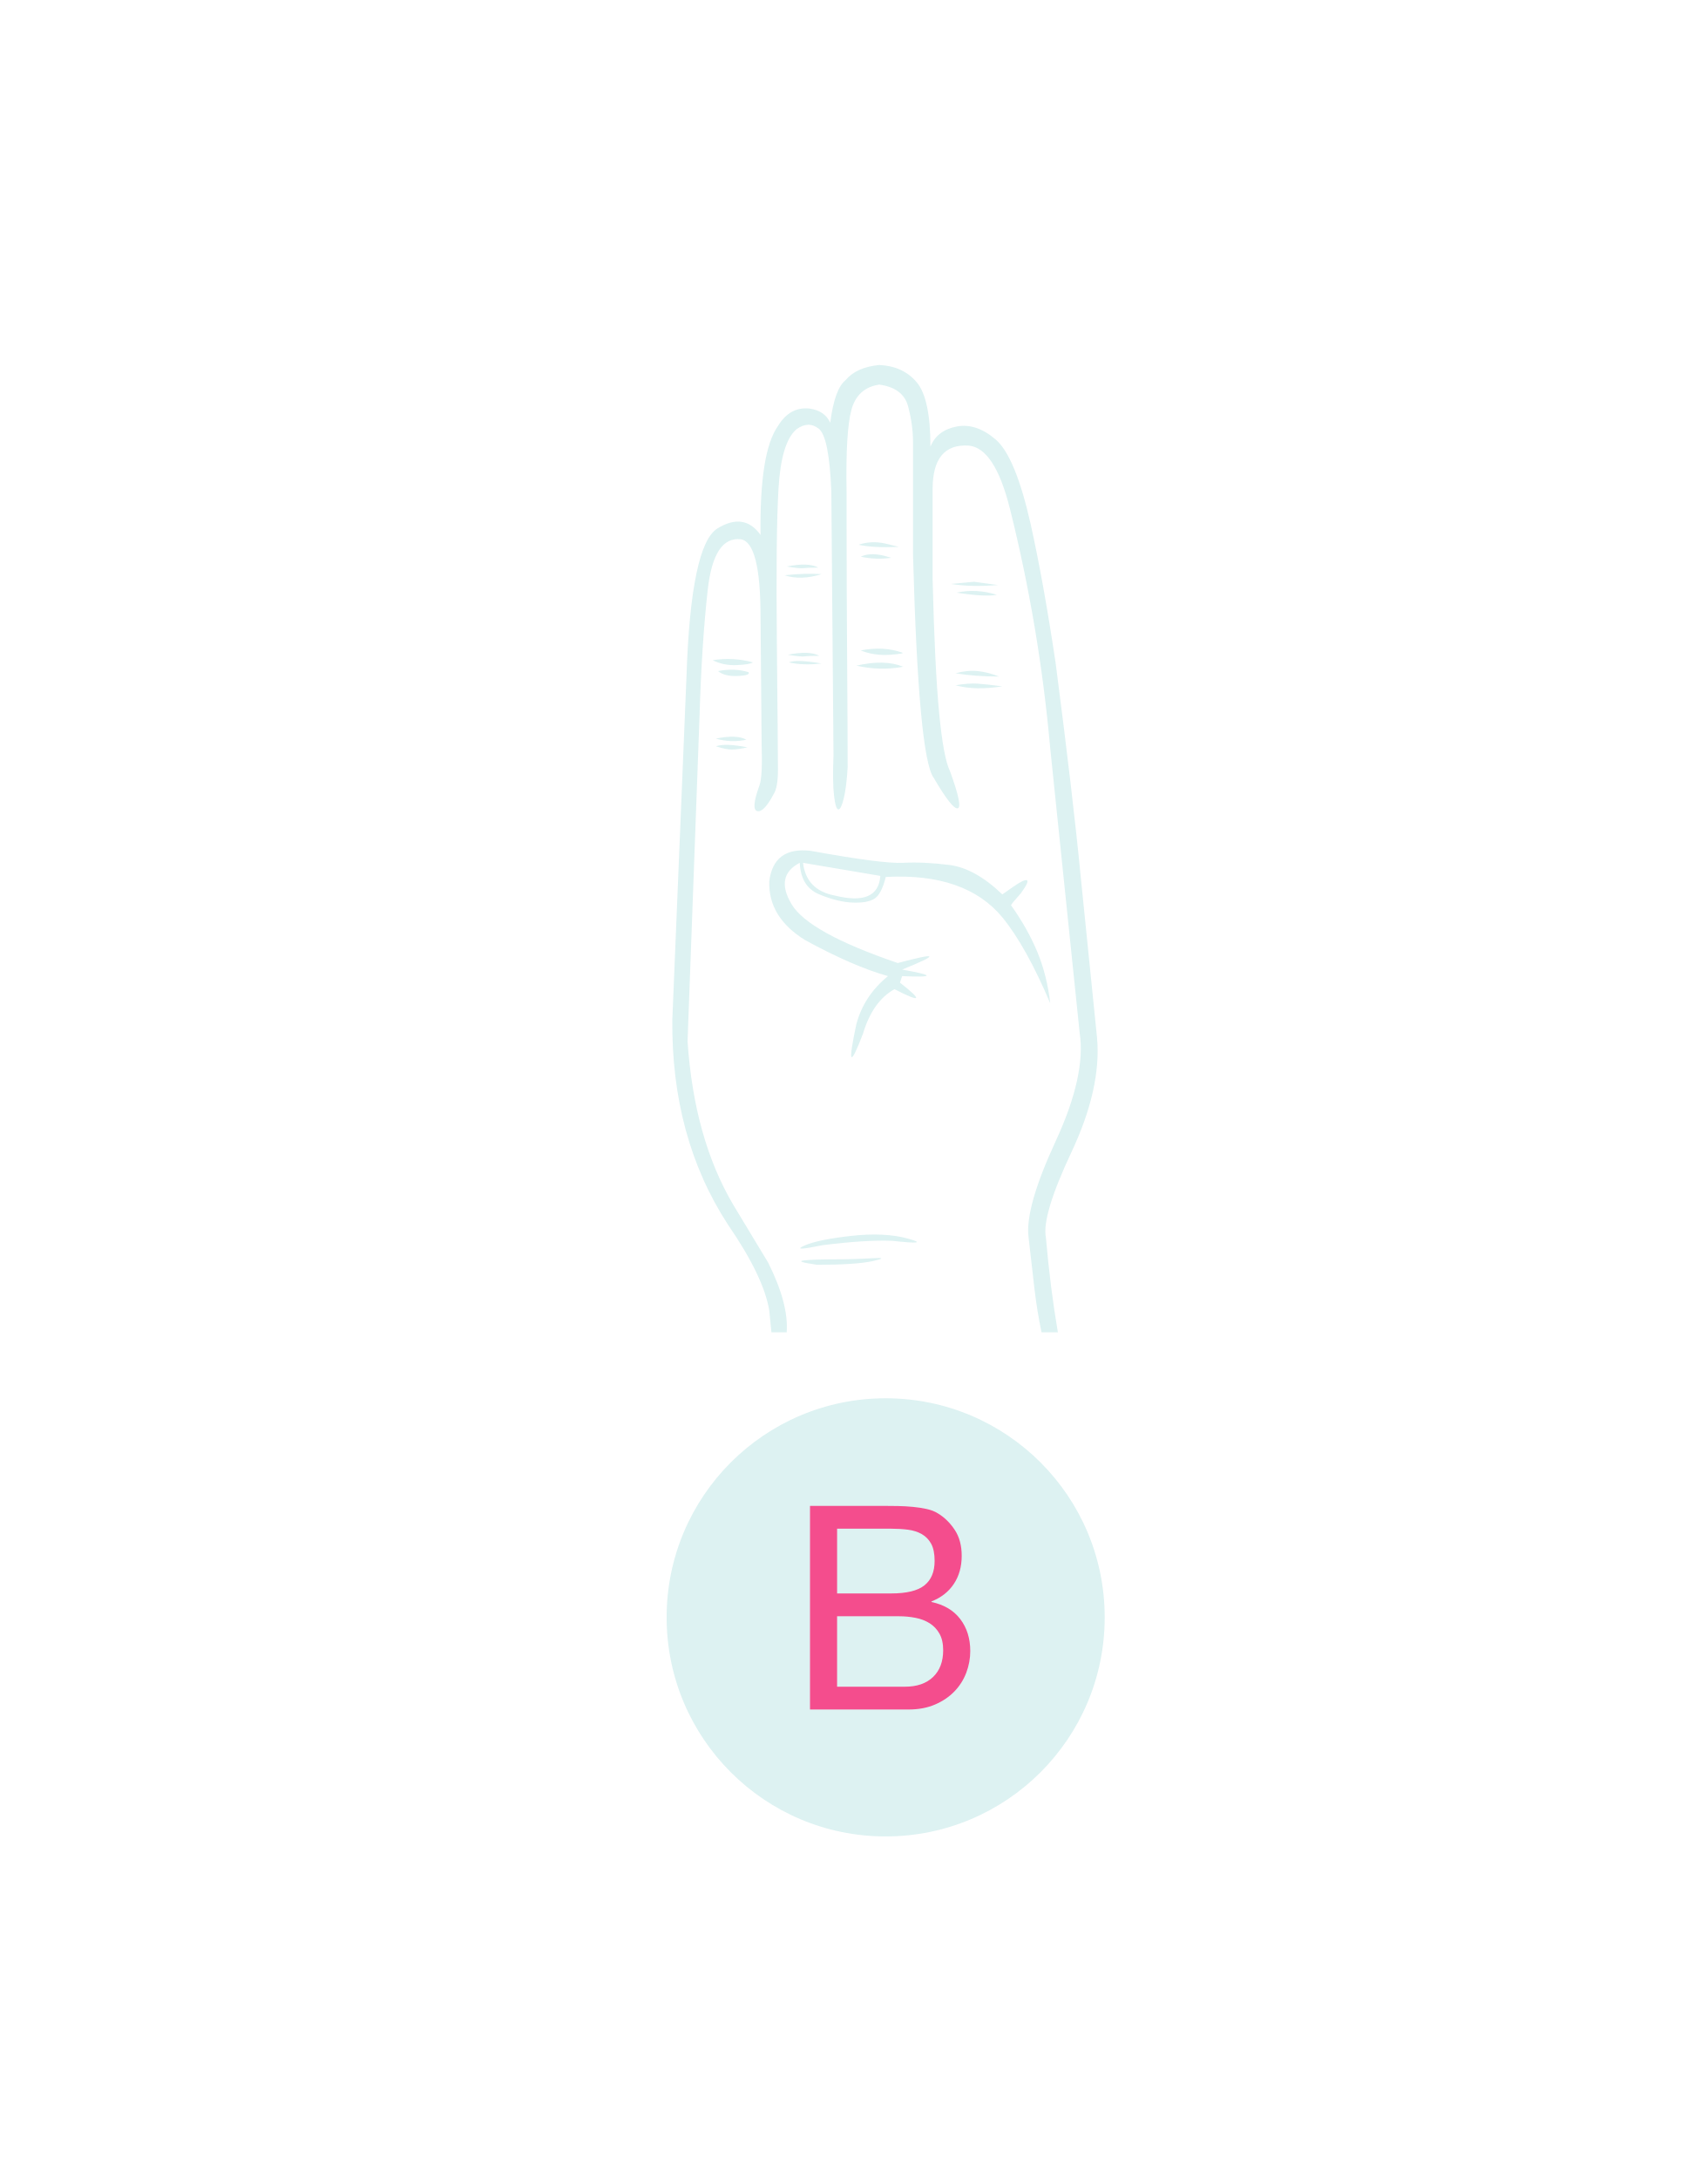
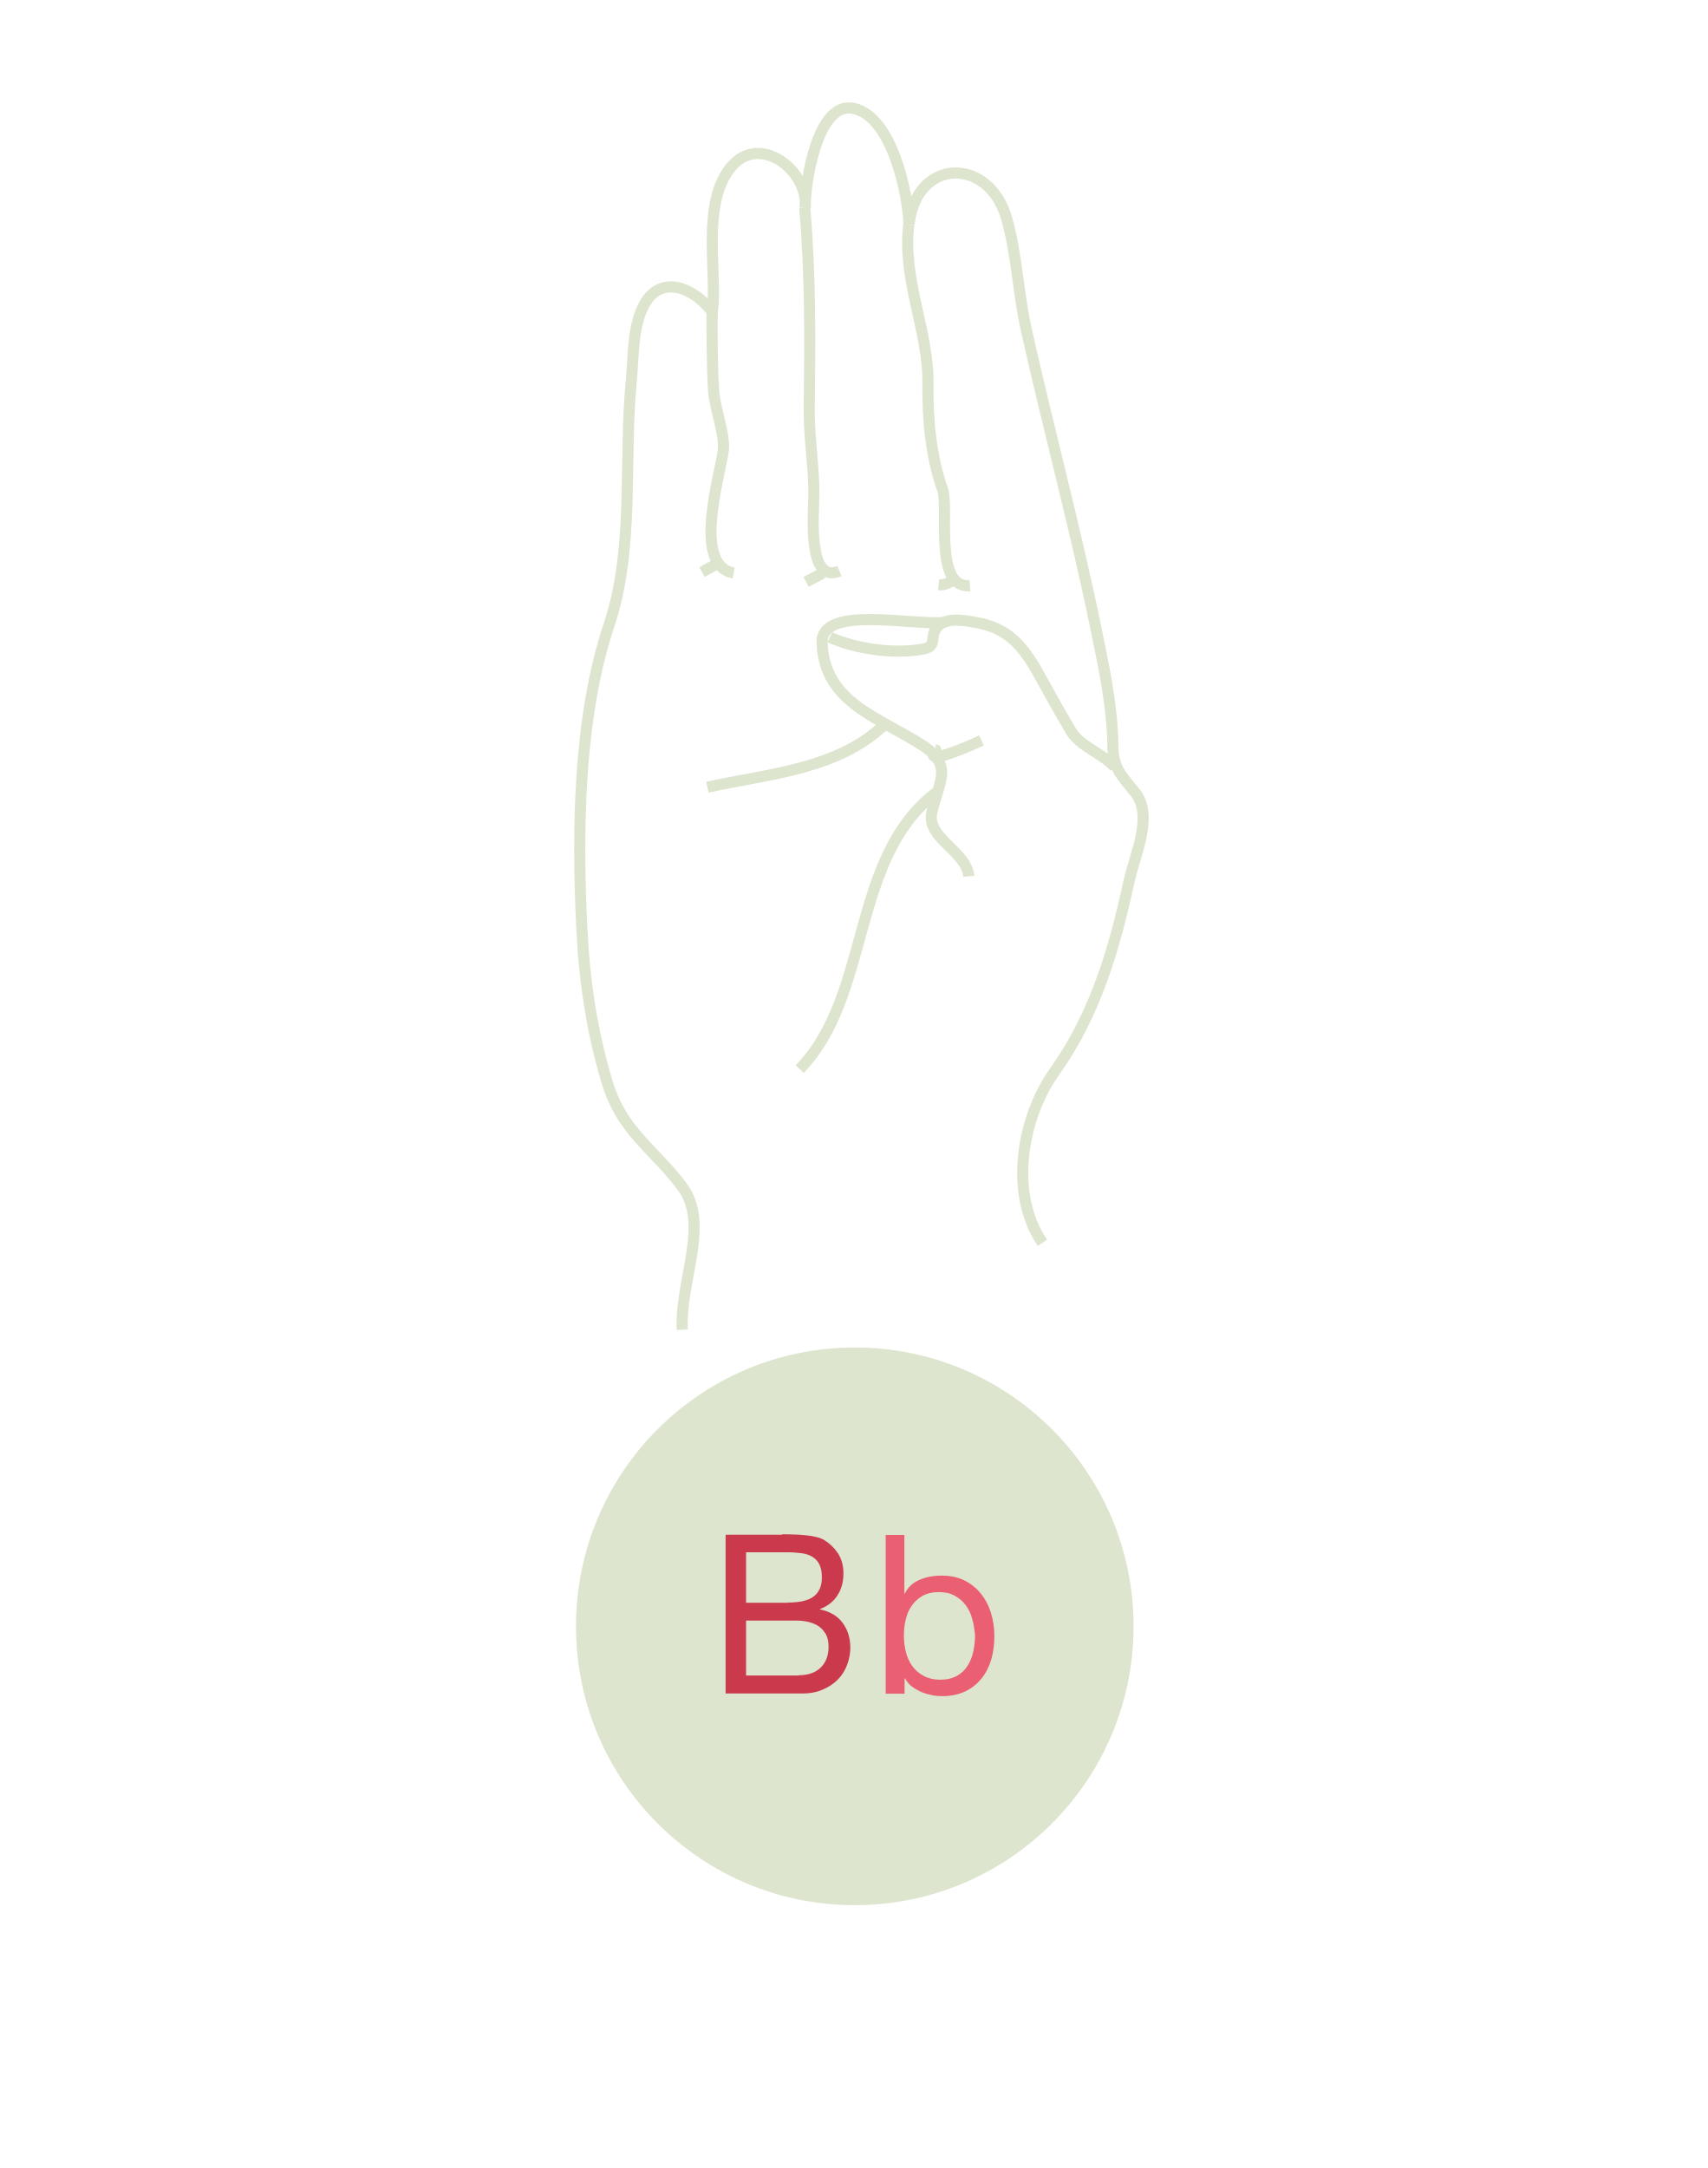
- <svg xmlns="http://www.w3.org/2000/svg" version="1.1" viewBox="0 0 768 980" enable-background="new 0 0 768 980" xml:space="preserve">
-   <g id="Layer_1">
-     <circle fill="#DDF2F2" cx="398.404" cy="727.4" r="98.53" />
-     <polyline fill="none" points="281.361,606.588 281.361,162.382 712.5,162.382 712.5,606.588  " />
-     <g enable-background="new    ">
-       <path fill="#DDF2F2" d="M493.508,466.929c1.302,15.028-2.536,32.092-11.513,51.199c-8.989,19.108-12.825,31.922-11.514,38.458    c1.303,15.022,3.099,29.229,5.39,42.625h-7.352c-1.308-6.208-2.373-12.738-3.184-19.598c-0.82-6.858-1.716-14.695-2.693-23.517    c-0.982-8.815,3.098-23.108,12.246-42.869c9.141-19.758,12.739-36.009,10.779-48.748l-13.23-127.873    c-3.268-36.576-9.308-72.508-18.129-107.784c-4.578-18.289-10.777-27.759-18.615-28.417c-10.777-0.65-16.167,5.879-16.167,19.598    v40.665c0.65,26.458,1.631,46.469,2.94,60.017c1.301,13.558,2.941,22.294,4.898,26.211c3.918,10.778,5.06,16.335,3.428,16.657    c-1.637,0.328-5.227-4.242-10.777-13.719c-4.575-6.202-7.676-39.686-9.307-100.436v-50.46c0-5.223-0.734-10.611-2.206-16.168    c-1.47-5.549-5.802-8.817-12.982-9.799c-6.538,0.979-10.702,4.738-12.495,11.268c-1.799,6.54-2.531,18.947-2.203,37.236v13.718    c0,16.007,0.076,36.255,0.246,60.752c0.16,24.495,0.244,40.832,0.244,48.992c-0.33,5.879-0.904,10.533-1.716,13.963    c-0.82,3.43-1.638,5.144-2.45,5.144c-0.821,0-1.47-2.036-1.96-6.124c-0.49-4.079-0.572-10.205-0.247-18.372l-0.978-118.563    c-0.659-16.329-2.533-25.722-5.638-28.171c-3.108-2.449-6.451-2.365-10.043,0.247c-4.58,3.918-7.275,12.821-8.084,26.701    c-0.818,13.887-1.063,37.073-0.733,69.571c0.32,32.504,0.489,51.442,0.489,56.833c0,5.388-0.658,9.063-1.959,11.023    c-2.941,5.558-5.388,8.084-7.35,7.595c-1.961-0.49-1.638-4.324,0.979-11.513c0.982-2.61,1.302-8.818,0.982-18.616l-0.489-57.323    c0-22.207-2.942-33.805-8.819-34.785c-8.167-0.978-13.151,6.613-14.942,22.781c-1.8,16.167-3.024,35.029-3.673,56.587    l-5.39,146.488c1.96,29.074,8.819,53.571,20.578,73.491l15.677,25.968c6.202,12.404,8.98,22.855,8.331,31.354h-6.859l-0.98-9.803    c-1.637-10.125-7.837-23.024-18.617-38.702c-16.987-26.128-25.317-56.834-24.987-92.107l6.368-154.33    c1.302-39.515,5.957-61.73,13.963-66.632c8-4.899,14.455-3.918,19.354,2.942c-0.33-24.82,2.28-41.154,7.838-48.995    c3.591-5.879,8.331-8.49,14.208-7.838c4.57,0.656,7.672,2.778,9.31,6.367c1.302-10.118,3.588-16.49,6.857-19.107    c3.262-3.918,8.33-6.2,15.19-6.858c7.181,0.328,12.813,2.94,16.9,7.838c4.081,4.898,6.125,14.538,6.125,28.905    c1.959-4.899,5.879-7.915,11.757-9.062c5.882-1.141,11.759,0.817,17.638,5.879c5.881,5.068,11.1,17.723,15.679,37.971    c3.919,17.637,7.671,38.543,11.268,62.71c5.219,40.174,8.979,72.19,11.267,96.025L493.508,466.929z M338.689,297.904    c-0.98,0.658-3.431,1.065-7.349,1.225c-3.92,0.167-7.518-0.568-10.778-2.207C326.761,295.945,332.81,296.272,338.689,297.904z     M335.75,332.688c-4.578,0.98-9.147,0.819-13.717-0.491C328.23,330.897,332.81,331.056,335.75,332.688z M336.238,336.118    c-2.938,0.658-5.312,0.98-7.103,0.98c-1.801,0-4.166-0.492-7.104-1.47C324.97,334.648,329.701,334.815,336.238,336.118z     M336.728,302.313c0.65,0.979-0.98,1.554-4.899,1.714c-3.918,0.167-6.859-0.564-8.819-2.203    C327.91,300.841,332.48,301.01,336.728,302.313z M472.438,451.25c-7.188-16.979-14.375-29.885-21.559-38.704    c-11.105-13.389-28.583-19.43-52.422-18.129c-1.308,5.228-3.023,8.5-5.145,9.8c-2.129,1.308-5.389,1.884-9.797,1.715    c-4.409-0.163-9.393-1.386-14.941-3.676c-5.559-2.279-8.498-7.02-8.82-14.207c-7.518,3.919-8.741,10.125-3.674,18.615    c5.061,8.498,20.983,17.318,47.77,26.458c18.287-4.899,18.937-3.918,1.96,2.94c14.696,2.615,14.696,3.596,0,2.941l-0.979,2.94    c10.449,8.169,9.629,9.147-2.451,2.938c-6.536,3.598-11.27,10.29-14.207,20.087c-5.88,15.358-6.859,13.888-2.939-4.408    c2.279-8.489,7.02-15.679,14.207-21.557c-10.457-2.941-22.865-8.331-37.234-16.17c-11.108-6.858-16.497-15.676-16.168-26.455    c1.301-10.449,7.511-15.019,18.619-13.719c21.558,3.919,35.435,5.721,41.645,5.389c6.2-0.322,13.144,0,20.821,0.98    c7.671,0.979,15.596,5.387,23.76,13.227l4.901-3.429c3.263-2.28,5.306-3.264,6.124-2.941c0.809,0.33-0.086,2.288-2.697,5.879    c-2.937,3.27-4.408,5.068-4.408,5.389c4.897,6.858,8.818,13.803,11.76,20.822C469.5,435.008,471.459,442.762,472.438,451.25z     M369.553,258.217c-6.208,1.96-11.76,2.131-16.657,0.493C359.097,258.058,364.656,257.897,369.553,258.217z M368.085,255.281    c-3.27,0-5.474,0.084-6.615,0.243c-1.147,0.167-3.674-0.076-7.594-0.735C360.405,253.488,365.145,253.647,368.085,255.281z     M368.574,294.963c-3.27,0-5.473,0.084-6.613,0.245c-1.146,0.169-3.674-0.076-7.595-0.733    C360.898,293.171,365.635,293.332,368.574,294.963z M369.553,298.393c-5.556,0.658-10.455,0.488-14.697-0.49    C357.137,296.921,362.037,297.09,369.553,298.393z M370.043,560.016c-9.476,1.961-12.246,2.038-8.328,0.247    c3.92-1.802,10.938-3.27,21.068-4.413c10.117-1.146,18.693-0.732,25.72,1.226c7.021,1.959,4.654,2.283-7.104,0.979    C393.561,557.726,383.104,558.377,370.043,560.016z M367.596,568.834c-6.86-0.977-8.82-1.638-5.881-1.962    c2.941-0.325,7.352-0.488,13.227-0.488c5.879,0,11.592-0.169,17.15-0.489c5.55-0.331,5.794,0.077,0.734,1.226    C387.758,568.26,379.352,568.834,367.596,568.834z M375.434,402.747c13.061,3.269,19.919,0.33,20.577-8.818l-34.785-5.878    C362.205,396.219,366.935,401.118,375.434,402.747z M406.301,299.862c-6.859,1.309-13.887,1.147-21.067-0.491    C393.723,297.413,400.741,297.583,406.301,299.862z M398.458,244.5l5.882,1.47c-7.84,0.329-13.887,0-18.129-0.979    C390.131,243.687,394.212,243.52,398.458,244.5z M397.48,249.889l3.432,0.98c-4.58,0.658-9.149,0.489-13.719-0.49    C389.803,249.076,393.231,248.909,397.48,249.889z M405.81,293.495c0.979,0.329-0.821,0.657-5.391,0.98    c-4.897,0.328-9.308-0.322-13.229-1.96C394.049,291.211,400.252,291.533,405.81,293.495z M448.924,263.118    c-8.167,0.658-15.188,0.491-21.066-0.49l10.289-0.98L448.924,263.118z M449.412,304.272c-7.189,0-13.719-0.491-19.596-1.471    c3.588-0.98,6.936-1.302,10.044-0.98C442.961,302.15,446.145,302.972,449.412,304.272z M450.88,308.681    c-8.163,1.31-15.187,1.147-21.065-0.49c3.92-0.651,7.182-0.895,9.797-0.736C442.223,307.625,445.983,308.031,450.88,308.681z     M448.434,267.527c-3.6,0.657-9.639,0.33-18.13-0.98C436.186,265.244,442.223,265.566,448.434,267.527z" />
-     </g>
-     <g enable-background="new    ">
-       <path fill="#F44D8D" d="M397.59,677.266c1.969,0,4.082,0.022,6.352,0.064c2.263,0.043,4.508,0.173,6.732,0.384    c2.224,0.214,4.297,0.537,6.221,0.964c1.926,0.428,3.572,1.065,4.939,1.924c2.992,1.796,5.535,4.276,7.631,7.439    c2.095,3.166,3.145,7.055,3.145,11.672c0,4.874-1.18,9.087-3.531,12.634c-2.352,3.551-5.707,6.181-10.066,7.891v0.257    c5.643,1.198,9.959,3.761,12.955,7.695c2.992,3.935,4.49,8.723,4.49,14.368c0,3.332-0.6,6.584-1.795,9.748    c-1.199,3.161-2.975,5.963-5.324,8.398c-2.354,2.437-5.261,4.407-8.723,5.903c-3.463,1.495-7.459,2.242-11.993,2.242h-44.253    v-91.585L397.59,677.266L397.59,677.266L397.59,677.266z M400.928,716.646c6.927,0,11.908-1.223,14.943-3.656    c3.034-2.439,4.553-6.096,4.553-10.967c0-3.248-0.514-5.814-1.538-7.697s-2.438-3.338-4.233-4.362    c-1.795-1.025-3.869-1.686-6.22-1.988c-2.353-0.296-4.854-0.449-7.504-0.449h-24.372v29.119L400.928,716.646L400.928,716.646    L400.928,716.646z M407.084,758.592c5.387,0,9.598-1.452,12.632-4.359c3.036-2.905,4.558-6.928,4.558-12.061    c0-2.987-0.559-5.472-1.668-7.438c-1.112-1.969-2.588-3.528-4.427-4.682c-1.839-1.155-3.955-1.968-6.349-2.436    c-2.396-0.47-4.876-0.708-7.443-0.708h-27.833v31.684H407.084L407.084,758.592z" />
-     </g>
-   </g>
-   <g id="Layer_2">
- </g>
+ <svg xmlns="http://www.w3.org/2000/svg" version="1.1" viewBox="0 0 768 975" enable-background="new 0 0 768 975" xml:space="preserve">
+   <circle fill="#DDE5CE" cx="384.5" cy="731.4" r="125.4" />
+   <path fill="#CB394D" d="M351.8 690c1.5 0 3.2 0 5 0.1 1.8 0 3.5 0.1 5.3 0.3 1.7 0.2 3.4 0.4 4.9 0.8 1.5 0.3 2.8 0.8 3.9 1.5 2.3 1.4 4.3 3.3 6 5.8 1.6 2.5 2.5 5.5 2.5 9.1 0 3.8-0.9 7.1-2.7 9.9 -1.8 2.8-4.4 4.8-7.8 6.1v0.2c4.4 0.9 7.8 2.9 10.1 6 2.3 3.1 3.5 6.8 3.5 11.2 0 2.6-0.5 5.1-1.4 7.6 -0.9 2.5-2.3 4.7-4.1 6.6 -1.8 1.9-4.1 3.4-6.8 4.6 -2.7 1.2-5.8 1.8-9.3 1.8h-34.5v-71.4H351.8zM354.4 720.7c5.4 0 9.3-0.9 11.7-2.8 2.4-1.9 3.6-4.7 3.6-8.5 0-2.5-0.4-4.5-1.2-6 -0.8-1.5-1.9-2.6-3.3-3.4s-3-1.3-4.8-1.5c-1.8-0.2-3.8-0.4-5.8-0.4h-19v22.7H354.4zM359.2 753.4c4.2 0 7.5-1.1 9.9-3.4 2.4-2.3 3.6-5.4 3.6-9.4 0-2.3-0.4-4.3-1.3-5.8 -0.9-1.5-2-2.7-3.4-3.6 -1.4-0.9-3.1-1.5-4.9-1.9 -1.9-0.4-3.8-0.5-5.8-0.5h-21.7v24.7H359.2z" />
+   <path fill="#EA5F72" d="M406.8 690v26.7h0.2c1.4-2.9 3.6-4.9 6.6-6.2s6.3-1.9 9.9-1.9c4 0 7.5 0.7 10.4 2.2 3 1.5 5.4 3.5 7.4 6 2 2.5 3.5 5.4 4.5 8.7 1 3.3 1.5 6.7 1.5 10.4 0 3.7-0.5 7.1-1.4 10.4 -1 3.3-2.4 6.1-4.4 8.6 -2 2.4-4.4 4.4-7.4 5.8 -3 1.4-6.4 2.1-10.4 2.1 -1.3 0-2.7-0.1-4.2-0.4 -1.6-0.3-3.1-0.7-4.6-1.3 -1.5-0.6-3-1.4-4.4-2.4 -1.4-1-2.5-2.3-3.4-3.9h-0.2v6.9h-8.5v-71.4H406.8zM437.3 728c-0.6-2.3-1.6-4.4-2.9-6.1 -1.3-1.8-3-3.2-5-4.3 -2-1.1-4.4-1.6-7.1-1.6 -2.9 0-5.3 0.6-7.3 1.7 -2 1.1-3.6 2.6-4.9 4.5 -1.3 1.8-2.2 3.9-2.7 6.3 -0.6 2.3-0.8 4.7-0.8 7.1 0 2.5 0.3 5 0.9 7.4 0.6 2.4 1.6 4.5 2.9 6.3 1.3 1.8 3 3.3 5.1 4.4 2.1 1.1 4.6 1.7 7.5 1.7 2.9 0 5.4-0.6 7.4-1.7 2-1.1 3.6-2.6 4.8-4.5 1.2-1.9 2.1-4 2.6-6.4 0.5-2.4 0.8-4.9 0.8-7.4C438.3 732.7 438 730.3 437.3 728z" />
+   <path fill="none" stroke="#DDE5CE" stroke-width="5" stroke-miterlimit="10" d="M468.9 558.9c-15.1-22-9.3-56.3 5.5-77 18.3-25.6 26.9-55.2 33.5-85.7 2.6-11.9 11.1-29.3 2.7-39.8 -6.2-7.7-9.9-11-10-20.8 -0.2-17.9-4.1-35.9-7.7-53.4 -9.2-44.8-21.2-89-31.2-133.7 -3.7-16.3-4.3-34-8.8-50 -8-28.4-40.8-27.6-44 2.5 -0.5-14.3-7.7-48.3-24.7-52.2 -16.7-3.9-22.2 34.2-22 44.6 1.6-16.5-20.1-33.5-33-18.7 -13.9 16.1-6.6 46.2-8.7 65.6 -9.3-12-25.2-17.6-32.1-0.4 -3.8 9.2-3.5 21.4-4.4 31.1 -3.6 36.8 1.6 75.2-10.1 110.3 -13.8 41.3-14.3 92.7-12.2 135.8 1.1 23.7 4.6 47.2 11.5 69.9 6.7 22 20.6 29.3 33.6 46.6 12.7 16.9-1 42.1 0.1 64.4" />
+   <path fill="none" stroke="#DDE5CE" stroke-width="5" stroke-miterlimit="10" d="M369.8 286.5c-0.7 29 24.8 35.6 45 48.6 14.5 9.3 7.3 16.5 4.3 30.6 -2.3 11.2 15.7 17.2 16.7 28.4" />
+   <path fill="none" stroke="#DDE5CE" stroke-width="5" stroke-miterlimit="10" d="M501.5 345c-5.5-6.2-15.5-9.1-19.8-16.3 -5.1-8.5-9.8-17.2-14.6-25.8 -7.2-12.8-13.8-20.6-28.8-23.1 -5.1-0.9-13.7-2.4-17.2 2.8 -2.8 4.1 0.4 8-5.5 9.2 -12.7 2.6-30.6 0.1-42.3-5.2" />
+   <path fill="none" stroke="#DDE5CE" stroke-width="5" stroke-miterlimit="10" d="M420.9 337.2c0.1 0-8.7 9.1 20.6-4.2" />
+   <path fill="none" stroke="#DDE5CE" stroke-width="5" stroke-miterlimit="10" d="M420.9 356.6c-38.6 29.7-28.9 91.1-61.2 124.2" />
+   <path fill="none" stroke="#DDE5CE" stroke-width="5" stroke-miterlimit="10" d="M397.8 325.9c-20.8 20.1-52.1 22.1-79.6 28.1" />
+   <path fill="none" stroke="#DDE5CE" stroke-width="5" stroke-miterlimit="10" d="M424 280c-16 0.9-54-7.4-54.2 8.6" />
+   <path fill="none" stroke="#DDE5CE" stroke-width="5" stroke-miterlimit="10" d="M408.8 101.1c-3.1 24.2 9 48.2 8.6 71.4 -0.2 15.5 1.3 32.9 6.6 47.6 3 8.3-4.2 44.7 12.3 43.3" />
+   <path fill="none" stroke="#DDE5CE" stroke-width="5" stroke-miterlimit="10" d="M429.1 260.3c0 0-2.8 3.1-6.9 2.7" />
+   <path fill="none" stroke="#DDE5CE" stroke-width="5" stroke-miterlimit="10" d="M362 93.5c2.6 30.2 2.4 59.3 2 89.5 -0.2 13.6 2.2 26.5 2.1 39.9 -0.1 8.4-3 40.1 11.5 33.9" />
+   <line fill="none" stroke="#DDE5CE" stroke-width="5" stroke-miterlimit="10" x1="370" y1="257.8" x2="362.6" y2="261.7" />
+   <path fill="none" stroke="#DDE5CE" stroke-width="5" stroke-miterlimit="10" d="M320.3 140.4c0 11.8 0 23.6 0.7 35.4 0.5 8 5.4 20 4.3 27.2 -2 13-13.6 51.4 4.7 54.7" />
+   <line fill="none" stroke="#DDE5CE" stroke-width="5" stroke-miterlimit="10" x1="321.5" y1="254.1" x2="315.8" y2="257.3" />
</svg>
